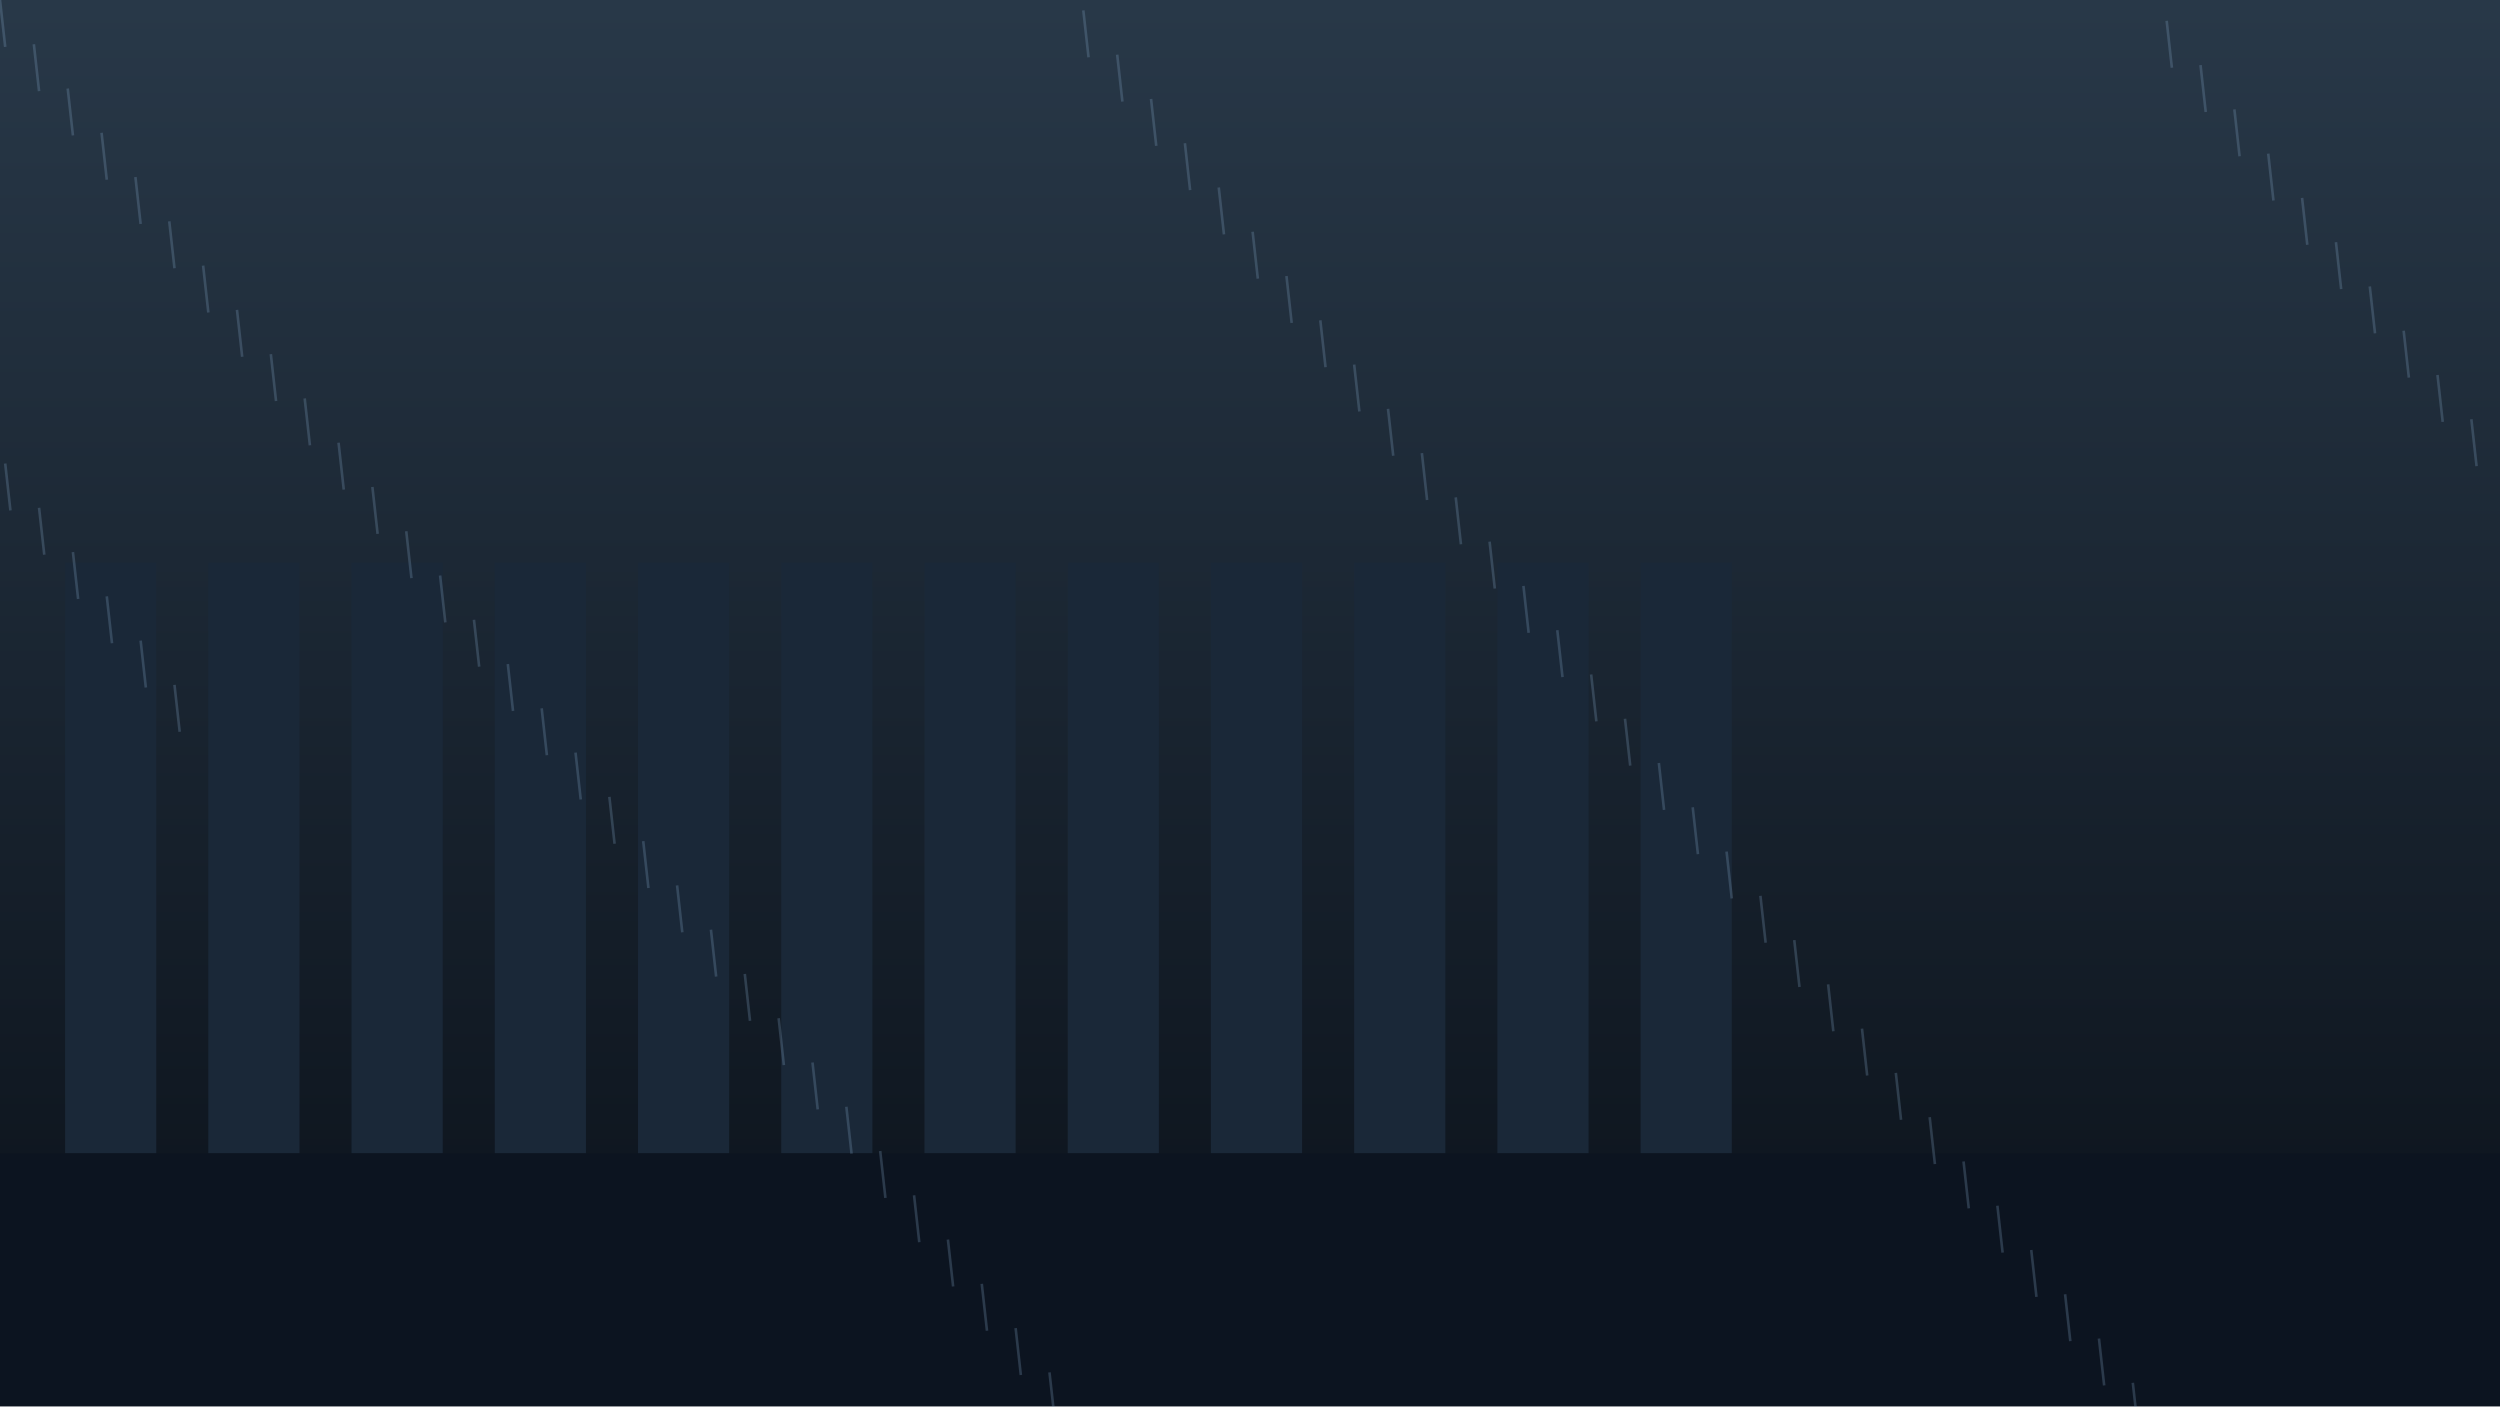
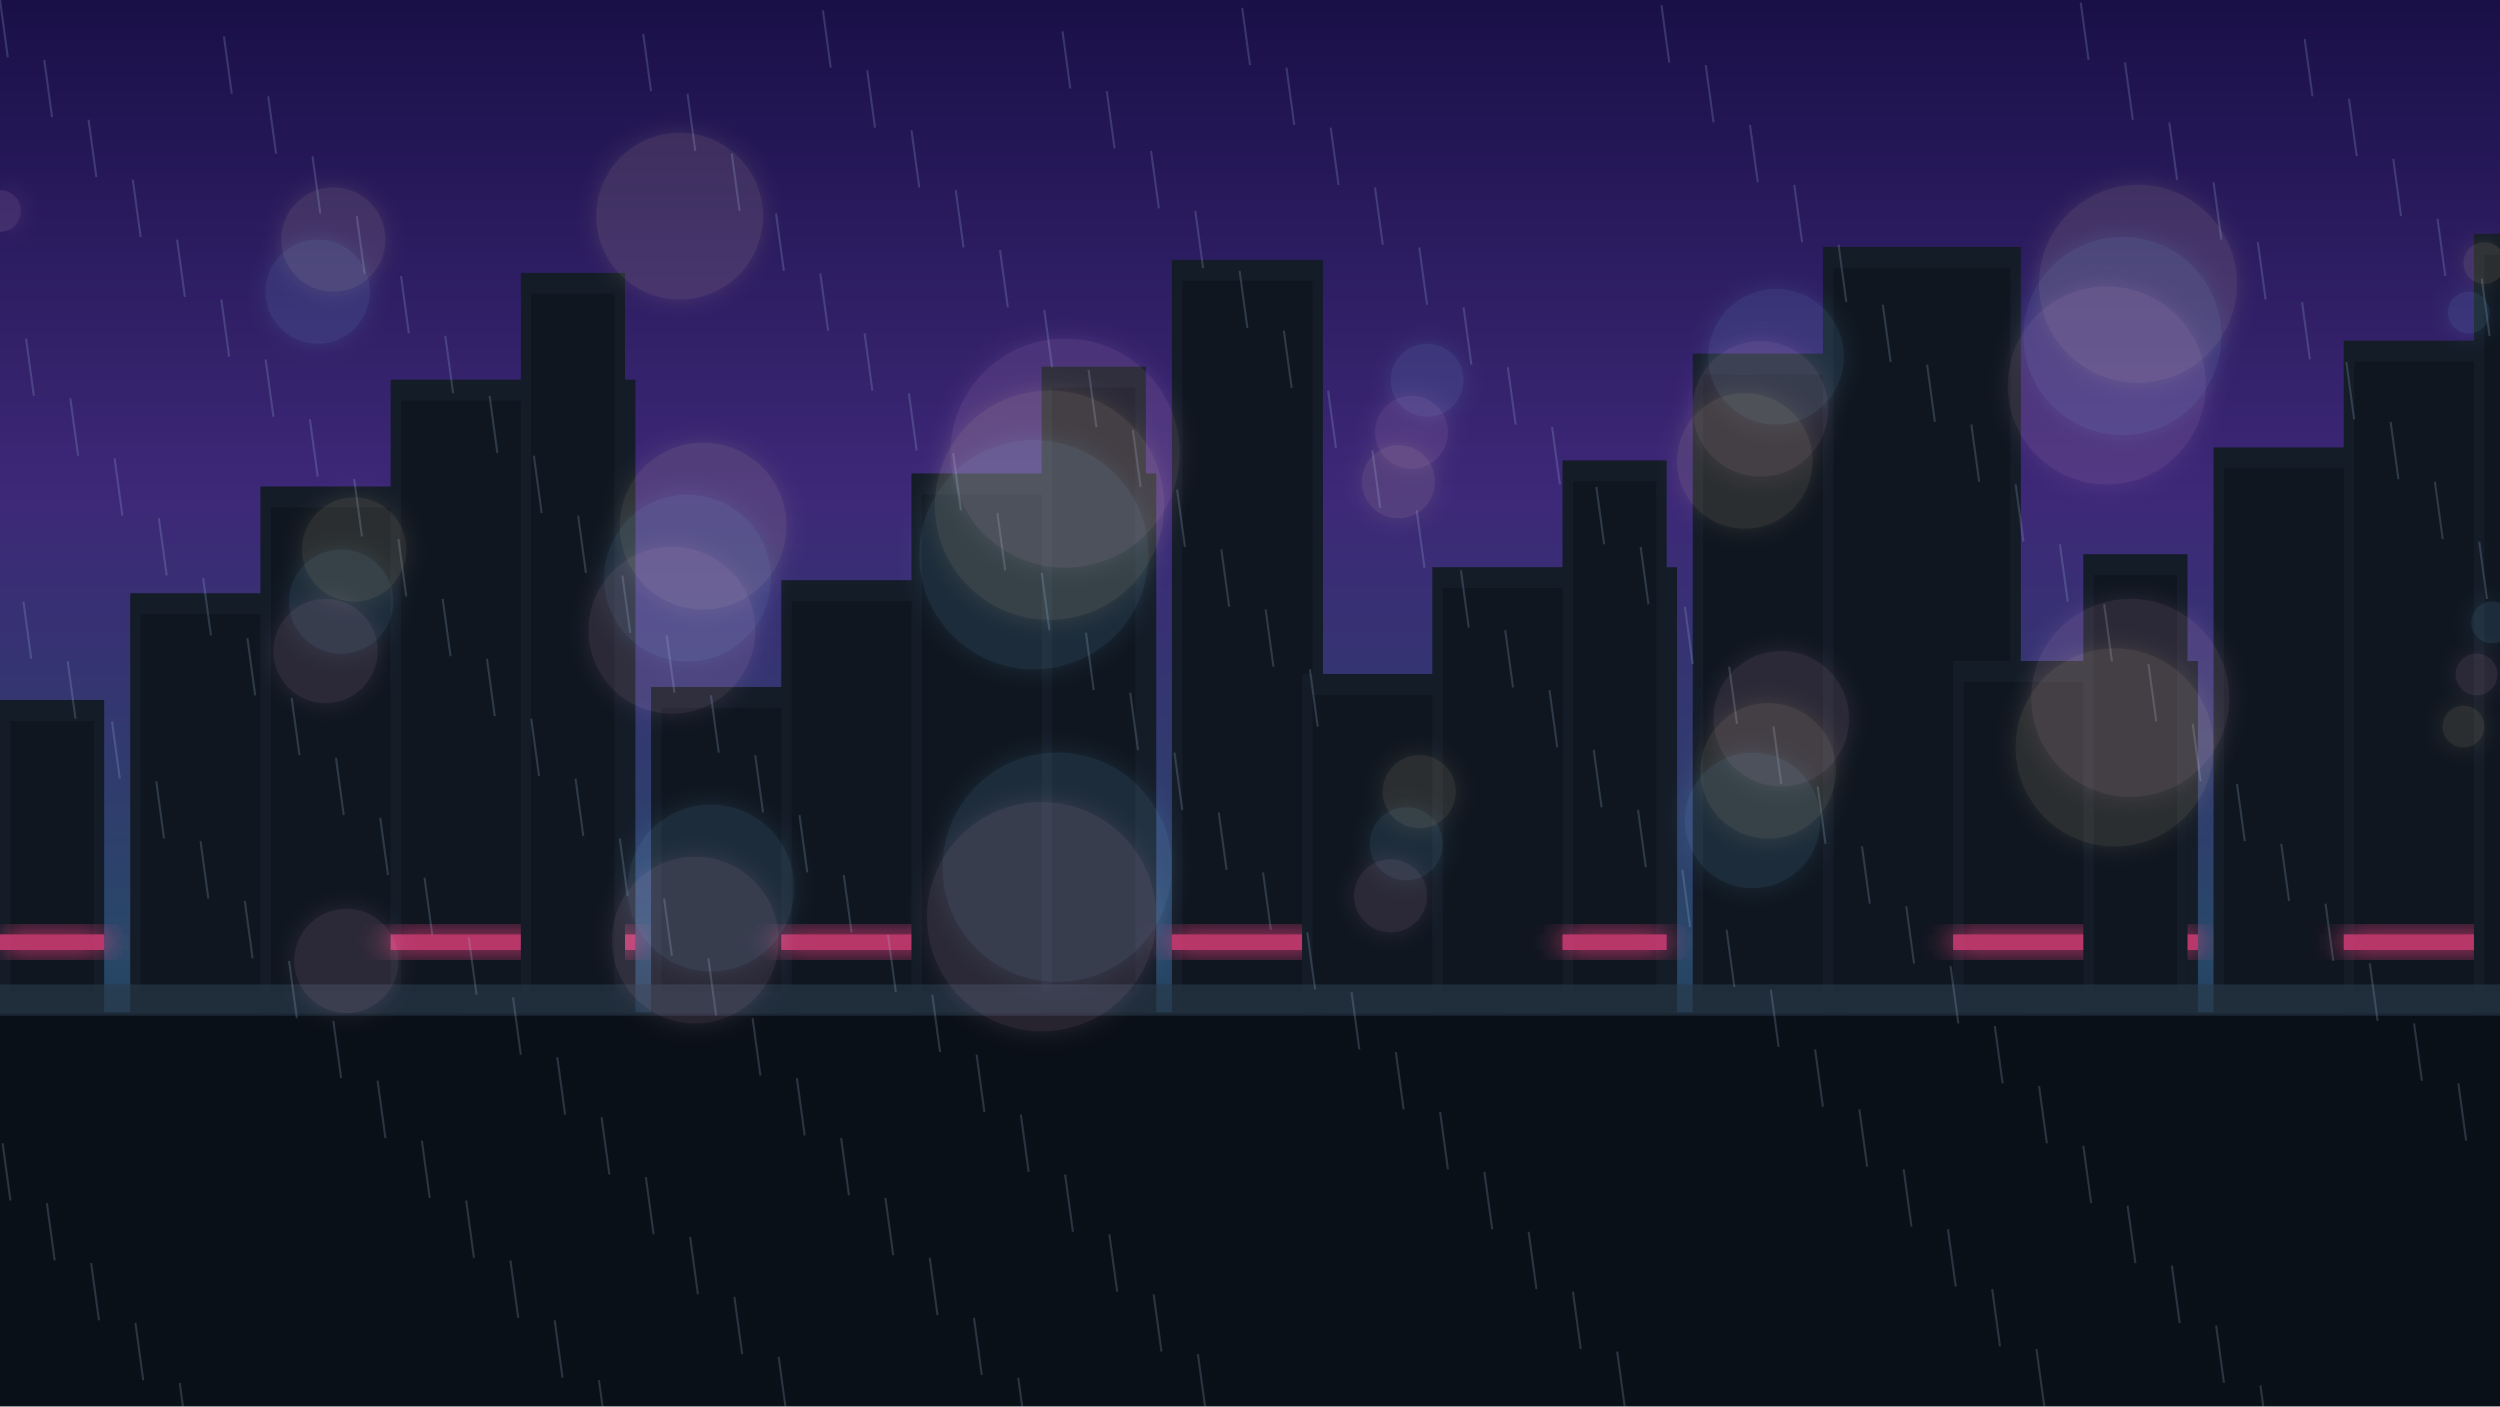
<svg xmlns="http://www.w3.org/2000/svg" viewBox="0 0 960 540" width="960" height="540">
  <defs>
-     <linearGradient id="sky" x1="0" y1="0" x2="0" y2="1">
-       <stop offset="0%" stop-color="#283848" />
-       <stop offset="100%" stop-color="#0a1018" />
+     <linearGradient id="skyTop" x1="0" y1="0" x2="0" y2="1">
+       <stop offset="0%" stop-color="#1a1048" />
+       <stop offset="35%" stop-color="#3d2878" />
+       <stop offset="68%" stop-color="#284868" />
+       <stop offset="100%" stop-color="#0c1420" />
    </linearGradient>
+     <linearGradient id="skyDay" x1="0" y1="0" x2="0" y2="1">
+       <stop offset="0%" stop-color="#7ec8ff" />
+       <stop offset="45%" stop-color="#a8d8f8" />
+       <stop offset="78%" stop-color="#e8c878" />
+       <stop offset="100%" stop-color="#88b868" />
+     </linearGradient>
+     <linearGradient id="skySunset" x1="0" y1="0" x2="0" y2="1">
+       <stop offset="0%" stop-color="#ff6b4a" />
+       <stop offset="28%" stop-color="#d84888" />
+       <stop offset="55%" stop-color="#683878" />
+       <stop offset="100%" stop-color="#120818" />
+     </linearGradient>
+     <linearGradient id="haze" x1="0" y1="0.4" x2="0" y2="1">
+       <stop offset="0%" stop-color="#fff" stop-opacity="0" />
+       <stop offset="100%" stop-color="#c8d8f0" stop-opacity="0.22" />
+     </linearGradient>
+     <filter id="softGlow" x="-40%" y="-40%" width="180%" height="180%">
+       <feGaussianBlur stdDeviation="4" result="b" />
+       <feMerge>
+         <feMergeNode in="b" />
+         <feMergeNode in="SourceGraphic" />
+       </feMerge>
+     </filter>
+     <filter id="neonGlow" x="-60%" y="-60%" width="220%" height="220%">
+       <feGaussianBlur stdDeviation="6" result="b" />
+       <feMerge>
+         <feMergeNode in="b" />
+         <feMergeNode in="b" />
+         <feMergeNode in="SourceGraphic" />
+       </feMerge>
+     </filter>
+     <filter id="paintSoft" x="-2%" y="-2%" width="104%" height="104%">
+       <feGaussianBlur stdDeviation="0.6" />
+     </filter>
+     <radialGradient id="sunDisc" cx="0.5" cy="0.5" r="0.5">
+       <stop offset="0%" stop-color="#fff8e8" />
+       <stop offset="55%" stop-color="#ffd080" />
+       <stop offset="100%" stop-color="#ff904000" />
+     </radialGradient>
+     <radialGradient id="moonGlow" cx="0.5" cy="0.5" r="0.5">
+       <stop offset="0%" stop-color="#fffef8" />
+       <stop offset="40%" stop-color="#e8e0f0" />
+       <stop offset="100%" stop-color="#e8e0f000" />
+     </radialGradient>
  </defs>
-   <rect width="960" height="540" fill="url(#sky)" />
-   <rect x="25" y="216" width="35" height="243" fill="#1a2838" />
-   <rect x="80" y="216" width="35" height="243" fill="#1a2838" />
-   <rect x="135" y="216" width="35" height="243" fill="#1a2838" />
-   <rect x="190" y="216" width="35" height="243" fill="#1a2838" />
-   <rect x="245" y="216" width="35" height="243" fill="#1a2838" />
-   <rect x="300" y="216" width="35" height="243" fill="#1a2838" />
-   <rect x="355" y="216" width="35" height="243" fill="#1a2838" />
-   <rect x="410" y="216" width="35" height="243" fill="#1a2838" />
-   <rect x="465" y="216" width="35" height="243" fill="#1a2838" />
-   <rect x="520" y="216" width="35" height="243" fill="#1a2838" />
-   <rect x="575" y="216" width="35" height="243" fill="#1a2838" />
-   <rect x="630" y="216" width="35" height="243" fill="#1a2838" />
-   <rect x="0" y="442.8" width="960" height="97.2" fill="#0c1420" />
-   <line x1="0" y1="0" x2="2" y2="18" stroke="#88aacc" stroke-width="1" opacity="0.25" />
-   <line x1="13" y1="17" x2="15" y2="35" stroke="#88aacc" stroke-width="1" opacity="0.25" />
-   <line x1="26" y1="34" x2="28" y2="52" stroke="#88aacc" stroke-width="1" opacity="0.25" />
-   <line x1="39" y1="51" x2="41" y2="69" stroke="#88aacc" stroke-width="1" opacity="0.25" />
-   <line x1="52" y1="68" x2="54" y2="86" stroke="#88aacc" stroke-width="1" opacity="0.25" />
-   <line x1="65" y1="85" x2="67" y2="103" stroke="#88aacc" stroke-width="1" opacity="0.25" />
-   <line x1="78" y1="102" x2="80" y2="120" stroke="#88aacc" stroke-width="1" opacity="0.25" />
-   <line x1="91" y1="119" x2="93" y2="137" stroke="#88aacc" stroke-width="1" opacity="0.25" />
-   <line x1="104" y1="136" x2="106" y2="154" stroke="#88aacc" stroke-width="1" opacity="0.25" />
-   <line x1="117" y1="153" x2="119" y2="171" stroke="#88aacc" stroke-width="1" opacity="0.25" />
-   <line x1="130" y1="170" x2="132" y2="188" stroke="#88aacc" stroke-width="1" opacity="0.25" />
-   <line x1="143" y1="187" x2="145" y2="205" stroke="#88aacc" stroke-width="1" opacity="0.25" />
-   <line x1="156" y1="204" x2="158" y2="222" stroke="#88aacc" stroke-width="1" opacity="0.25" />
-   <line x1="169" y1="221" x2="171" y2="239" stroke="#88aacc" stroke-width="1" opacity="0.25" />
-   <line x1="182" y1="238" x2="184" y2="256" stroke="#88aacc" stroke-width="1" opacity="0.25" />
-   <line x1="195" y1="255" x2="197" y2="273" stroke="#88aacc" stroke-width="1" opacity="0.25" />
-   <line x1="208" y1="272" x2="210" y2="290" stroke="#88aacc" stroke-width="1" opacity="0.25" />
-   <line x1="221" y1="289" x2="223" y2="307" stroke="#88aacc" stroke-width="1" opacity="0.25" />
-   <line x1="234" y1="306" x2="236" y2="324" stroke="#88aacc" stroke-width="1" opacity="0.25" />
-   <line x1="247" y1="323" x2="249" y2="341" stroke="#88aacc" stroke-width="1" opacity="0.25" />
-   <line x1="260" y1="340" x2="262" y2="358" stroke="#88aacc" stroke-width="1" opacity="0.25" />
-   <line x1="273" y1="357" x2="275" y2="375" stroke="#88aacc" stroke-width="1" opacity="0.25" />
-   <line x1="286" y1="374" x2="288" y2="392" stroke="#88aacc" stroke-width="1" opacity="0.25" />
-   <line x1="299" y1="391" x2="301" y2="409" stroke="#88aacc" stroke-width="1" opacity="0.25" />
-   <line x1="312" y1="408" x2="314" y2="426" stroke="#88aacc" stroke-width="1" opacity="0.25" />
-   <line x1="325" y1="425" x2="327" y2="443" stroke="#88aacc" stroke-width="1" opacity="0.25" />
-   <line x1="338" y1="442" x2="340" y2="460" stroke="#88aacc" stroke-width="1" opacity="0.25" />
-   <line x1="351" y1="459" x2="353" y2="477" stroke="#88aacc" stroke-width="1" opacity="0.25" />
-   <line x1="364" y1="476" x2="366" y2="494" stroke="#88aacc" stroke-width="1" opacity="0.25" />
-   <line x1="377" y1="493" x2="379" y2="511" stroke="#88aacc" stroke-width="1" opacity="0.25" />
-   <line x1="390" y1="510" x2="392" y2="528" stroke="#88aacc" stroke-width="1" opacity="0.25" />
-   <line x1="403" y1="527" x2="405" y2="545" stroke="#88aacc" stroke-width="1" opacity="0.25" />
-   <line x1="416" y1="4" x2="418" y2="22" stroke="#88aacc" stroke-width="1" opacity="0.25" />
-   <line x1="429" y1="21" x2="431" y2="39" stroke="#88aacc" stroke-width="1" opacity="0.25" />
-   <line x1="442" y1="38" x2="444" y2="56" stroke="#88aacc" stroke-width="1" opacity="0.25" />
-   <line x1="455" y1="55" x2="457" y2="73" stroke="#88aacc" stroke-width="1" opacity="0.25" />
-   <line x1="468" y1="72" x2="470" y2="90" stroke="#88aacc" stroke-width="1" opacity="0.25" />
-   <line x1="481" y1="89" x2="483" y2="107" stroke="#88aacc" stroke-width="1" opacity="0.25" />
-   <line x1="494" y1="106" x2="496" y2="124" stroke="#88aacc" stroke-width="1" opacity="0.25" />
-   <line x1="507" y1="123" x2="509" y2="141" stroke="#88aacc" stroke-width="1" opacity="0.25" />
-   <line x1="520" y1="140" x2="522" y2="158" stroke="#88aacc" stroke-width="1" opacity="0.25" />
-   <line x1="533" y1="157" x2="535" y2="175" stroke="#88aacc" stroke-width="1" opacity="0.25" />
-   <line x1="546" y1="174" x2="548" y2="192" stroke="#88aacc" stroke-width="1" opacity="0.25" />
-   <line x1="559" y1="191" x2="561" y2="209" stroke="#88aacc" stroke-width="1" opacity="0.25" />
-   <line x1="572" y1="208" x2="574" y2="226" stroke="#88aacc" stroke-width="1" opacity="0.25" />
-   <line x1="585" y1="225" x2="587" y2="243" stroke="#88aacc" stroke-width="1" opacity="0.25" />
-   <line x1="598" y1="242" x2="600" y2="260" stroke="#88aacc" stroke-width="1" opacity="0.25" />
-   <line x1="611" y1="259" x2="613" y2="277" stroke="#88aacc" stroke-width="1" opacity="0.25" />
-   <line x1="624" y1="276" x2="626" y2="294" stroke="#88aacc" stroke-width="1" opacity="0.25" />
-   <line x1="637" y1="293" x2="639" y2="311" stroke="#88aacc" stroke-width="1" opacity="0.25" />
-   <line x1="650" y1="310" x2="652" y2="328" stroke="#88aacc" stroke-width="1" opacity="0.25" />
-   <line x1="663" y1="327" x2="665" y2="345" stroke="#88aacc" stroke-width="1" opacity="0.25" />
-   <line x1="676" y1="344" x2="678" y2="362" stroke="#88aacc" stroke-width="1" opacity="0.25" />
-   <line x1="689" y1="361" x2="691" y2="379" stroke="#88aacc" stroke-width="1" opacity="0.25" />
-   <line x1="702" y1="378" x2="704" y2="396" stroke="#88aacc" stroke-width="1" opacity="0.25" />
-   <line x1="715" y1="395" x2="717" y2="413" stroke="#88aacc" stroke-width="1" opacity="0.25" />
-   <line x1="728" y1="412" x2="730" y2="430" stroke="#88aacc" stroke-width="1" opacity="0.25" />
-   <line x1="741" y1="429" x2="743" y2="447" stroke="#88aacc" stroke-width="1" opacity="0.25" />
-   <line x1="754" y1="446" x2="756" y2="464" stroke="#88aacc" stroke-width="1" opacity="0.25" />
-   <line x1="767" y1="463" x2="769" y2="481" stroke="#88aacc" stroke-width="1" opacity="0.25" />
-   <line x1="780" y1="480" x2="782" y2="498" stroke="#88aacc" stroke-width="1" opacity="0.25" />
-   <line x1="793" y1="497" x2="795" y2="515" stroke="#88aacc" stroke-width="1" opacity="0.25" />
-   <line x1="806" y1="514" x2="808" y2="532" stroke="#88aacc" stroke-width="1" opacity="0.25" />
-   <line x1="819" y1="531" x2="821" y2="549" stroke="#88aacc" stroke-width="1" opacity="0.25" />
-   <line x1="832" y1="8" x2="834" y2="26" stroke="#88aacc" stroke-width="1" opacity="0.25" />
-   <line x1="845" y1="25" x2="847" y2="43" stroke="#88aacc" stroke-width="1" opacity="0.25" />
-   <line x1="858" y1="42" x2="860" y2="60" stroke="#88aacc" stroke-width="1" opacity="0.25" />
-   <line x1="871" y1="59" x2="873" y2="77" stroke="#88aacc" stroke-width="1" opacity="0.25" />
-   <line x1="884" y1="76" x2="886" y2="94" stroke="#88aacc" stroke-width="1" opacity="0.25" />
-   <line x1="897" y1="93" x2="899" y2="111" stroke="#88aacc" stroke-width="1" opacity="0.25" />
-   <line x1="910" y1="110" x2="912" y2="128" stroke="#88aacc" stroke-width="1" opacity="0.25" />
-   <line x1="923" y1="127" x2="925" y2="145" stroke="#88aacc" stroke-width="1" opacity="0.25" />
-   <line x1="936" y1="144" x2="938" y2="162" stroke="#88aacc" stroke-width="1" opacity="0.25" />
-   <line x1="949" y1="161" x2="951" y2="179" stroke="#88aacc" stroke-width="1" opacity="0.25" />
-   <line x1="2" y1="178" x2="4" y2="196" stroke="#88aacc" stroke-width="1" opacity="0.25" />
-   <line x1="15" y1="195" x2="17" y2="213" stroke="#88aacc" stroke-width="1" opacity="0.25" />
-   <line x1="28" y1="212" x2="30" y2="230" stroke="#88aacc" stroke-width="1" opacity="0.25" />
-   <line x1="41" y1="229" x2="43" y2="247" stroke="#88aacc" stroke-width="1" opacity="0.25" />
-   <line x1="54" y1="246" x2="56" y2="264" stroke="#88aacc" stroke-width="1" opacity="0.25" />
-   <line x1="67" y1="263" x2="69" y2="281" stroke="#88aacc" stroke-width="1" opacity="0.25" />
+   <rect width="960" height="540" fill="url(#skyTop)" />
+   <rect x="0" y="268.8" width="40" height="120" fill="#141c28" />
+   <rect x="4" y="276.8" width="32" height="104" fill="#0a1018" opacity="0.5" />
+   <rect x="0" y="358.8" width="40" height="6" fill="#ff4488" opacity="0.7" filter="url(#neonGlow)" />
+   <rect x="50" y="227.8" width="58" height="161" fill="#141c28" />
+   <rect x="54" y="235.8" width="50" height="145" fill="#0a1018" opacity="0.5" />
+   <rect x="100" y="186.8" width="76" height="202" fill="#141c28" />
+   <rect x="104" y="194.8" width="68" height="186" fill="#0a1018" opacity="0.5" />
+   <rect x="150" y="145.8" width="94" height="243" fill="#141c28" />
+   <rect x="154" y="153.8" width="86" height="227" fill="#0a1018" opacity="0.5" />
+   <rect x="150" y="358.8" width="94" height="6" fill="#ff4488" opacity="0.7" filter="url(#neonGlow)" />
+   <rect x="200" y="104.8" width="40" height="284" fill="#141c28" />
+   <rect x="204" y="112.8" width="32" height="268" fill="#0a1018" opacity="0.5" />
+   <rect x="250" y="263.8" width="58" height="125" fill="#141c28" />
+   <rect x="254" y="271.8" width="50" height="109" fill="#0a1018" opacity="0.5" />
+   <rect x="300" y="222.8" width="76" height="166" fill="#141c28" />
+   <rect x="304" y="230.8" width="68" height="150" fill="#0a1018" opacity="0.5" />
+   <rect x="300" y="358.8" width="76" height="6" fill="#ff4488" opacity="0.7" filter="url(#neonGlow)" />
+   <rect x="350" y="181.8" width="94" height="207" fill="#141c28" />
+   <rect x="354" y="189.8" width="86" height="191" fill="#0a1018" opacity="0.5" />
+   <rect x="400" y="140.8" width="40" height="248" fill="#141c28" />
+   <rect x="404" y="148.8" width="32" height="232" fill="#0a1018" opacity="0.5" />
+   <rect x="450" y="99.8" width="58" height="289" fill="#141c28" />
+   <rect x="454" y="107.8" width="50" height="273" fill="#0a1018" opacity="0.5" />
+   <rect x="450" y="358.8" width="58" height="6" fill="#ff4488" opacity="0.7" filter="url(#neonGlow)" />
+   <rect x="500" y="258.8" width="76" height="130" fill="#141c28" />
+   <rect x="504" y="266.8" width="68" height="114" fill="#0a1018" opacity="0.5" />
+   <rect x="550" y="217.8" width="94" height="171" fill="#141c28" />
+   <rect x="554" y="225.8" width="86" height="155" fill="#0a1018" opacity="0.5" />
+   <rect x="600" y="176.8" width="40" height="212" fill="#141c28" />
+   <rect x="604" y="184.8" width="32" height="196" fill="#0a1018" opacity="0.5" />
+   <rect x="600" y="358.8" width="40" height="6" fill="#ff4488" opacity="0.7" filter="url(#neonGlow)" />
+   <rect x="650" y="135.8" width="58" height="253" fill="#141c28" />
+   <rect x="654" y="143.8" width="50" height="237" fill="#0a1018" opacity="0.5" />
+   <rect x="700" y="94.8" width="76" height="294" fill="#141c28" />
+   <rect x="704" y="102.8" width="68" height="278" fill="#0a1018" opacity="0.5" />
+   <rect x="750" y="253.8" width="94" height="135" fill="#141c28" />
+   <rect x="754" y="261.8" width="86" height="119" fill="#0a1018" opacity="0.5" />
+   <rect x="750" y="358.8" width="94" height="6" fill="#ff4488" opacity="0.7" filter="url(#neonGlow)" />
+   <rect x="800" y="212.8" width="40" height="176" fill="#141c28" />
+   <rect x="804" y="220.8" width="32" height="160" fill="#0a1018" opacity="0.5" />
+   <rect x="850" y="171.8" width="58" height="217" fill="#141c28" />
+   <rect x="854" y="179.8" width="50" height="201" fill="#0a1018" opacity="0.5" />
+   <rect x="900" y="130.8" width="76" height="258" fill="#141c28" />
+   <rect x="904" y="138.8" width="68" height="242" fill="#0a1018" opacity="0.5" />
+   <rect x="900" y="358.8" width="76" height="6" fill="#ff4488" opacity="0.7" filter="url(#neonGlow)" />
+   <rect x="950" y="89.8" width="94" height="299" fill="#141c28" />
+   <rect x="954" y="97.8" width="86" height="283" fill="#0a1018" opacity="0.5" />
+   <rect x="0" y="388.8" width="960" height="151.2" fill="#0a1018" />
+   <rect x="0" y="378" width="960" height="12" fill="#283848" opacity="0.6" />
+   <line x1="0" y1="0" x2="3" y2="22" stroke="#a8c8e8" stroke-width="0.8" opacity="0.2" />
+   <line x1="17" y1="23" x2="20" y2="45" stroke="#a8c8e8" stroke-width="0.8" opacity="0.2" />
+   <line x1="34" y1="46" x2="37" y2="68" stroke="#a8c8e8" stroke-width="0.8" opacity="0.2" />
+   <line x1="51" y1="69" x2="54" y2="91" stroke="#a8c8e8" stroke-width="0.8" opacity="0.2" />
+   <line x1="68" y1="92" x2="71" y2="114" stroke="#a8c8e8" stroke-width="0.8" opacity="0.2" />
+   <line x1="85" y1="115" x2="88" y2="137" stroke="#a8c8e8" stroke-width="0.8" opacity="0.2" />
+   <line x1="102" y1="138" x2="105" y2="160" stroke="#a8c8e8" stroke-width="0.8" opacity="0.2" />
+   <line x1="119" y1="161" x2="122" y2="183" stroke="#a8c8e8" stroke-width="0.8" opacity="0.2" />
+   <line x1="136" y1="184" x2="139" y2="206" stroke="#a8c8e8" stroke-width="0.8" opacity="0.2" />
+   <line x1="153" y1="207" x2="156" y2="229" stroke="#a8c8e8" stroke-width="0.8" opacity="0.2" />
+   <line x1="170" y1="230" x2="173" y2="252" stroke="#a8c8e8" stroke-width="0.8" opacity="0.2" />
+   <line x1="187" y1="253" x2="190" y2="275" stroke="#a8c8e8" stroke-width="0.8" opacity="0.2" />
+   <line x1="204" y1="276" x2="207" y2="298" stroke="#a8c8e8" stroke-width="0.8" opacity="0.2" />
+   <line x1="221" y1="299" x2="224" y2="321" stroke="#a8c8e8" stroke-width="0.8" opacity="0.2" />
+   <line x1="238" y1="322" x2="241" y2="344" stroke="#a8c8e8" stroke-width="0.8" opacity="0.2" />
+   <line x1="255" y1="345" x2="258" y2="367" stroke="#a8c8e8" stroke-width="0.8" opacity="0.2" />
+   <line x1="272" y1="368" x2="275" y2="390" stroke="#a8c8e8" stroke-width="0.8" opacity="0.2" />
+   <line x1="289" y1="391" x2="292" y2="413" stroke="#a8c8e8" stroke-width="0.8" opacity="0.2" />
+   <line x1="306" y1="414" x2="309" y2="436" stroke="#a8c8e8" stroke-width="0.8" opacity="0.2" />
+   <line x1="323" y1="437" x2="326" y2="459" stroke="#a8c8e8" stroke-width="0.8" opacity="0.2" />
+   <line x1="340" y1="460" x2="343" y2="482" stroke="#a8c8e8" stroke-width="0.8" opacity="0.2" />
+   <line x1="357" y1="483" x2="360" y2="505" stroke="#a8c8e8" stroke-width="0.8" opacity="0.2" />
+   <line x1="374" y1="506" x2="377" y2="528" stroke="#a8c8e8" stroke-width="0.8" opacity="0.2" />
+   <line x1="391" y1="529" x2="394" y2="551" stroke="#a8c8e8" stroke-width="0.8" opacity="0.2" />
+   <line x1="408" y1="12" x2="411" y2="34" stroke="#a8c8e8" stroke-width="0.8" opacity="0.2" />
+   <line x1="425" y1="35" x2="428" y2="57" stroke="#a8c8e8" stroke-width="0.8" opacity="0.2" />
+   <line x1="442" y1="58" x2="445" y2="80" stroke="#a8c8e8" stroke-width="0.8" opacity="0.2" />
+   <line x1="459" y1="81" x2="462" y2="103" stroke="#a8c8e8" stroke-width="0.8" opacity="0.2" />
+   <line x1="476" y1="104" x2="479" y2="126" stroke="#a8c8e8" stroke-width="0.8" opacity="0.2" />
+   <line x1="493" y1="127" x2="496" y2="149" stroke="#a8c8e8" stroke-width="0.8" opacity="0.2" />
+   <line x1="510" y1="150" x2="513" y2="172" stroke="#a8c8e8" stroke-width="0.8" opacity="0.2" />
+   <line x1="527" y1="173" x2="530" y2="195" stroke="#a8c8e8" stroke-width="0.8" opacity="0.2" />
+   <line x1="544" y1="196" x2="547" y2="218" stroke="#a8c8e8" stroke-width="0.8" opacity="0.2" />
+   <line x1="561" y1="219" x2="564" y2="241" stroke="#a8c8e8" stroke-width="0.8" opacity="0.2" />
+   <line x1="578" y1="242" x2="581" y2="264" stroke="#a8c8e8" stroke-width="0.8" opacity="0.2" />
+   <line x1="595" y1="265" x2="598" y2="287" stroke="#a8c8e8" stroke-width="0.8" opacity="0.2" />
+   <line x1="612" y1="288" x2="615" y2="310" stroke="#a8c8e8" stroke-width="0.8" opacity="0.2" />
+   <line x1="629" y1="311" x2="632" y2="333" stroke="#a8c8e8" stroke-width="0.8" opacity="0.2" />
+   <line x1="646" y1="334" x2="649" y2="356" stroke="#a8c8e8" stroke-width="0.8" opacity="0.2" />
+   <line x1="663" y1="357" x2="666" y2="379" stroke="#a8c8e8" stroke-width="0.8" opacity="0.2" />
+   <line x1="680" y1="380" x2="683" y2="402" stroke="#a8c8e8" stroke-width="0.8" opacity="0.2" />
+   <line x1="697" y1="403" x2="700" y2="425" stroke="#a8c8e8" stroke-width="0.8" opacity="0.2" />
+   <line x1="714" y1="426" x2="717" y2="448" stroke="#a8c8e8" stroke-width="0.8" opacity="0.2" />
+   <line x1="731" y1="449" x2="734" y2="471" stroke="#a8c8e8" stroke-width="0.8" opacity="0.2" />
+   <line x1="748" y1="472" x2="751" y2="494" stroke="#a8c8e8" stroke-width="0.8" opacity="0.2" />
+   <line x1="765" y1="495" x2="768" y2="517" stroke="#a8c8e8" stroke-width="0.8" opacity="0.2" />
+   <line x1="782" y1="518" x2="785" y2="540" stroke="#a8c8e8" stroke-width="0.8" opacity="0.2" />
+   <line x1="799" y1="1" x2="802" y2="23" stroke="#a8c8e8" stroke-width="0.8" opacity="0.2" />
+   <line x1="816" y1="24" x2="819" y2="46" stroke="#a8c8e8" stroke-width="0.8" opacity="0.2" />
+   <line x1="833" y1="47" x2="836" y2="69" stroke="#a8c8e8" stroke-width="0.8" opacity="0.2" />
+   <line x1="850" y1="70" x2="853" y2="92" stroke="#a8c8e8" stroke-width="0.8" opacity="0.2" />
+   <line x1="867" y1="93" x2="870" y2="115" stroke="#a8c8e8" stroke-width="0.8" opacity="0.2" />
+   <line x1="884" y1="116" x2="887" y2="138" stroke="#a8c8e8" stroke-width="0.8" opacity="0.2" />
+   <line x1="901" y1="139" x2="904" y2="161" stroke="#a8c8e8" stroke-width="0.8" opacity="0.2" />
+   <line x1="918" y1="162" x2="921" y2="184" stroke="#a8c8e8" stroke-width="0.8" opacity="0.2" />
+   <line x1="935" y1="185" x2="938" y2="207" stroke="#a8c8e8" stroke-width="0.8" opacity="0.2" />
+   <line x1="952" y1="208" x2="955" y2="230" stroke="#a8c8e8" stroke-width="0.8" opacity="0.2" />
+   <line x1="9" y1="231" x2="12" y2="253" stroke="#a8c8e8" stroke-width="0.8" opacity="0.2" />
+   <line x1="26" y1="254" x2="29" y2="276" stroke="#a8c8e8" stroke-width="0.8" opacity="0.2" />
+   <line x1="43" y1="277" x2="46" y2="299" stroke="#a8c8e8" stroke-width="0.8" opacity="0.2" />
+   <line x1="60" y1="300" x2="63" y2="322" stroke="#a8c8e8" stroke-width="0.8" opacity="0.2" />
+   <line x1="77" y1="323" x2="80" y2="345" stroke="#a8c8e8" stroke-width="0.8" opacity="0.2" />
+   <line x1="94" y1="346" x2="97" y2="368" stroke="#a8c8e8" stroke-width="0.8" opacity="0.2" />
+   <line x1="111" y1="369" x2="114" y2="391" stroke="#a8c8e8" stroke-width="0.8" opacity="0.2" />
+   <line x1="128" y1="392" x2="131" y2="414" stroke="#a8c8e8" stroke-width="0.8" opacity="0.2" />
+   <line x1="145" y1="415" x2="148" y2="437" stroke="#a8c8e8" stroke-width="0.8" opacity="0.2" />
+   <line x1="162" y1="438" x2="165" y2="460" stroke="#a8c8e8" stroke-width="0.8" opacity="0.2" />
+   <line x1="179" y1="461" x2="182" y2="483" stroke="#a8c8e8" stroke-width="0.8" opacity="0.2" />
+   <line x1="196" y1="484" x2="199" y2="506" stroke="#a8c8e8" stroke-width="0.8" opacity="0.2" />
+   <line x1="213" y1="507" x2="216" y2="529" stroke="#a8c8e8" stroke-width="0.8" opacity="0.2" />
+   <line x1="230" y1="530" x2="233" y2="552" stroke="#a8c8e8" stroke-width="0.8" opacity="0.2" />
+   <line x1="247" y1="13" x2="250" y2="35" stroke="#a8c8e8" stroke-width="0.8" opacity="0.2" />
+   <line x1="264" y1="36" x2="267" y2="58" stroke="#a8c8e8" stroke-width="0.8" opacity="0.2" />
+   <line x1="281" y1="59" x2="284" y2="81" stroke="#a8c8e8" stroke-width="0.8" opacity="0.2" />
+   <line x1="298" y1="82" x2="301" y2="104" stroke="#a8c8e8" stroke-width="0.8" opacity="0.2" />
+   <line x1="315" y1="105" x2="318" y2="127" stroke="#a8c8e8" stroke-width="0.8" opacity="0.2" />
+   <line x1="332" y1="128" x2="335" y2="150" stroke="#a8c8e8" stroke-width="0.8" opacity="0.2" />
+   <line x1="349" y1="151" x2="352" y2="173" stroke="#a8c8e8" stroke-width="0.8" opacity="0.2" />
+   <line x1="366" y1="174" x2="369" y2="196" stroke="#a8c8e8" stroke-width="0.8" opacity="0.2" />
+   <line x1="383" y1="197" x2="386" y2="219" stroke="#a8c8e8" stroke-width="0.8" opacity="0.2" />
+   <line x1="400" y1="220" x2="403" y2="242" stroke="#a8c8e8" stroke-width="0.8" opacity="0.2" />
+   <line x1="417" y1="243" x2="420" y2="265" stroke="#a8c8e8" stroke-width="0.8" opacity="0.2" />
+   <line x1="434" y1="266" x2="437" y2="288" stroke="#a8c8e8" stroke-width="0.8" opacity="0.2" />
+   <line x1="451" y1="289" x2="454" y2="311" stroke="#a8c8e8" stroke-width="0.8" opacity="0.2" />
+   <line x1="468" y1="312" x2="471" y2="334" stroke="#a8c8e8" stroke-width="0.8" opacity="0.2" />
+   <line x1="485" y1="335" x2="488" y2="357" stroke="#a8c8e8" stroke-width="0.8" opacity="0.2" />
+   <line x1="502" y1="358" x2="505" y2="380" stroke="#a8c8e8" stroke-width="0.8" opacity="0.2" />
+   <line x1="519" y1="381" x2="522" y2="403" stroke="#a8c8e8" stroke-width="0.8" opacity="0.2" />
+   <line x1="536" y1="404" x2="539" y2="426" stroke="#a8c8e8" stroke-width="0.8" opacity="0.2" />
+   <line x1="553" y1="427" x2="556" y2="449" stroke="#a8c8e8" stroke-width="0.8" opacity="0.2" />
+   <line x1="570" y1="450" x2="573" y2="472" stroke="#a8c8e8" stroke-width="0.8" opacity="0.2" />
+   <line x1="587" y1="473" x2="590" y2="495" stroke="#a8c8e8" stroke-width="0.8" opacity="0.2" />
+   <line x1="604" y1="496" x2="607" y2="518" stroke="#a8c8e8" stroke-width="0.8" opacity="0.2" />
+   <line x1="621" y1="519" x2="624" y2="541" stroke="#a8c8e8" stroke-width="0.8" opacity="0.2" />
+   <line x1="638" y1="2" x2="641" y2="24" stroke="#a8c8e8" stroke-width="0.8" opacity="0.2" />
+   <line x1="655" y1="25" x2="658" y2="47" stroke="#a8c8e8" stroke-width="0.8" opacity="0.2" />
+   <line x1="672" y1="48" x2="675" y2="70" stroke="#a8c8e8" stroke-width="0.8" opacity="0.2" />
+   <line x1="689" y1="71" x2="692" y2="93" stroke="#a8c8e8" stroke-width="0.8" opacity="0.2" />
+   <line x1="706" y1="94" x2="709" y2="116" stroke="#a8c8e8" stroke-width="0.8" opacity="0.2" />
+   <line x1="723" y1="117" x2="726" y2="139" stroke="#a8c8e8" stroke-width="0.8" opacity="0.2" />
+   <line x1="740" y1="140" x2="743" y2="162" stroke="#a8c8e8" stroke-width="0.8" opacity="0.2" />
+   <line x1="757" y1="163" x2="760" y2="185" stroke="#a8c8e8" stroke-width="0.8" opacity="0.2" />
+   <line x1="774" y1="186" x2="777" y2="208" stroke="#a8c8e8" stroke-width="0.8" opacity="0.2" />
+   <line x1="791" y1="209" x2="794" y2="231" stroke="#a8c8e8" stroke-width="0.8" opacity="0.2" />
+   <line x1="808" y1="232" x2="811" y2="254" stroke="#a8c8e8" stroke-width="0.8" opacity="0.2" />
+   <line x1="825" y1="255" x2="828" y2="277" stroke="#a8c8e8" stroke-width="0.8" opacity="0.2" />
+   <line x1="842" y1="278" x2="845" y2="300" stroke="#a8c8e8" stroke-width="0.8" opacity="0.2" />
+   <line x1="859" y1="301" x2="862" y2="323" stroke="#a8c8e8" stroke-width="0.8" opacity="0.2" />
+   <line x1="876" y1="324" x2="879" y2="346" stroke="#a8c8e8" stroke-width="0.8" opacity="0.2" />
+   <line x1="893" y1="347" x2="896" y2="369" stroke="#a8c8e8" stroke-width="0.8" opacity="0.2" />
+   <line x1="910" y1="370" x2="913" y2="392" stroke="#a8c8e8" stroke-width="0.8" opacity="0.2" />
+   <line x1="927" y1="393" x2="930" y2="415" stroke="#a8c8e8" stroke-width="0.8" opacity="0.2" />
+   <line x1="944" y1="416" x2="947" y2="438" stroke="#a8c8e8" stroke-width="0.8" opacity="0.2" />
+   <line x1="1" y1="439" x2="4" y2="461" stroke="#a8c8e8" stroke-width="0.8" opacity="0.2" />
+   <line x1="18" y1="462" x2="21" y2="484" stroke="#a8c8e8" stroke-width="0.8" opacity="0.2" />
+   <line x1="35" y1="485" x2="38" y2="507" stroke="#a8c8e8" stroke-width="0.8" opacity="0.2" />
+   <line x1="52" y1="508" x2="55" y2="530" stroke="#a8c8e8" stroke-width="0.8" opacity="0.2" />
+   <line x1="69" y1="531" x2="72" y2="553" stroke="#a8c8e8" stroke-width="0.8" opacity="0.2" />
+   <line x1="86" y1="14" x2="89" y2="36" stroke="#a8c8e8" stroke-width="0.8" opacity="0.2" />
+   <line x1="103" y1="37" x2="106" y2="59" stroke="#a8c8e8" stroke-width="0.8" opacity="0.2" />
+   <line x1="120" y1="60" x2="123" y2="82" stroke="#a8c8e8" stroke-width="0.8" opacity="0.2" />
+   <line x1="137" y1="83" x2="140" y2="105" stroke="#a8c8e8" stroke-width="0.8" opacity="0.2" />
+   <line x1="154" y1="106" x2="157" y2="128" stroke="#a8c8e8" stroke-width="0.8" opacity="0.2" />
+   <line x1="171" y1="129" x2="174" y2="151" stroke="#a8c8e8" stroke-width="0.8" opacity="0.2" />
+   <line x1="188" y1="152" x2="191" y2="174" stroke="#a8c8e8" stroke-width="0.8" opacity="0.2" />
+   <line x1="205" y1="175" x2="208" y2="197" stroke="#a8c8e8" stroke-width="0.8" opacity="0.2" />
+   <line x1="222" y1="198" x2="225" y2="220" stroke="#a8c8e8" stroke-width="0.8" opacity="0.2" />
+   <line x1="239" y1="221" x2="242" y2="243" stroke="#a8c8e8" stroke-width="0.8" opacity="0.2" />
+   <line x1="256" y1="244" x2="259" y2="266" stroke="#a8c8e8" stroke-width="0.8" opacity="0.2" />
+   <line x1="273" y1="267" x2="276" y2="289" stroke="#a8c8e8" stroke-width="0.8" opacity="0.2" />
+   <line x1="290" y1="290" x2="293" y2="312" stroke="#a8c8e8" stroke-width="0.8" opacity="0.2" />
+   <line x1="307" y1="313" x2="310" y2="335" stroke="#a8c8e8" stroke-width="0.8" opacity="0.2" />
+   <line x1="324" y1="336" x2="327" y2="358" stroke="#a8c8e8" stroke-width="0.8" opacity="0.2" />
+   <line x1="341" y1="359" x2="344" y2="381" stroke="#a8c8e8" stroke-width="0.8" opacity="0.2" />
+   <line x1="358" y1="382" x2="361" y2="404" stroke="#a8c8e8" stroke-width="0.8" opacity="0.2" />
+   <line x1="375" y1="405" x2="378" y2="427" stroke="#a8c8e8" stroke-width="0.8" opacity="0.2" />
+   <line x1="392" y1="428" x2="395" y2="450" stroke="#a8c8e8" stroke-width="0.8" opacity="0.2" />
+   <line x1="409" y1="451" x2="412" y2="473" stroke="#a8c8e8" stroke-width="0.8" opacity="0.2" />
+   <line x1="426" y1="474" x2="429" y2="496" stroke="#a8c8e8" stroke-width="0.8" opacity="0.2" />
+   <line x1="443" y1="497" x2="446" y2="519" stroke="#a8c8e8" stroke-width="0.8" opacity="0.2" />
+   <line x1="460" y1="520" x2="463" y2="542" stroke="#a8c8e8" stroke-width="0.8" opacity="0.2" />
+   <line x1="477" y1="3" x2="480" y2="25" stroke="#a8c8e8" stroke-width="0.8" opacity="0.2" />
+   <line x1="494" y1="26" x2="497" y2="48" stroke="#a8c8e8" stroke-width="0.8" opacity="0.2" />
+   <line x1="511" y1="49" x2="514" y2="71" stroke="#a8c8e8" stroke-width="0.8" opacity="0.2" />
+   <line x1="528" y1="72" x2="531" y2="94" stroke="#a8c8e8" stroke-width="0.8" opacity="0.2" />
+   <line x1="545" y1="95" x2="548" y2="117" stroke="#a8c8e8" stroke-width="0.8" opacity="0.2" />
+   <line x1="562" y1="118" x2="565" y2="140" stroke="#a8c8e8" stroke-width="0.8" opacity="0.2" />
+   <line x1="579" y1="141" x2="582" y2="163" stroke="#a8c8e8" stroke-width="0.8" opacity="0.2" />
+   <line x1="596" y1="164" x2="599" y2="186" stroke="#a8c8e8" stroke-width="0.8" opacity="0.2" />
+   <line x1="613" y1="187" x2="616" y2="209" stroke="#a8c8e8" stroke-width="0.8" opacity="0.2" />
+   <line x1="630" y1="210" x2="633" y2="232" stroke="#a8c8e8" stroke-width="0.8" opacity="0.2" />
+   <line x1="647" y1="233" x2="650" y2="255" stroke="#a8c8e8" stroke-width="0.8" opacity="0.2" />
+   <line x1="664" y1="256" x2="667" y2="278" stroke="#a8c8e8" stroke-width="0.8" opacity="0.2" />
+   <line x1="681" y1="279" x2="684" y2="301" stroke="#a8c8e8" stroke-width="0.8" opacity="0.2" />
+   <line x1="698" y1="302" x2="701" y2="324" stroke="#a8c8e8" stroke-width="0.8" opacity="0.2" />
+   <line x1="715" y1="325" x2="718" y2="347" stroke="#a8c8e8" stroke-width="0.8" opacity="0.2" />
+   <line x1="732" y1="348" x2="735" y2="370" stroke="#a8c8e8" stroke-width="0.8" opacity="0.2" />
+   <line x1="749" y1="371" x2="752" y2="393" stroke="#a8c8e8" stroke-width="0.8" opacity="0.2" />
+   <line x1="766" y1="394" x2="769" y2="416" stroke="#a8c8e8" stroke-width="0.8" opacity="0.2" />
+   <line x1="783" y1="417" x2="786" y2="439" stroke="#a8c8e8" stroke-width="0.8" opacity="0.2" />
+   <line x1="800" y1="440" x2="803" y2="462" stroke="#a8c8e8" stroke-width="0.8" opacity="0.2" />
+   <line x1="817" y1="463" x2="820" y2="485" stroke="#a8c8e8" stroke-width="0.8" opacity="0.2" />
+   <line x1="834" y1="486" x2="837" y2="508" stroke="#a8c8e8" stroke-width="0.8" opacity="0.2" />
+   <line x1="851" y1="509" x2="854" y2="531" stroke="#a8c8e8" stroke-width="0.8" opacity="0.2" />
+   <line x1="868" y1="532" x2="871" y2="554" stroke="#a8c8e8" stroke-width="0.8" opacity="0.2" />
+   <line x1="885" y1="15" x2="888" y2="37" stroke="#a8c8e8" stroke-width="0.8" opacity="0.2" />
+   <line x1="902" y1="38" x2="905" y2="60" stroke="#a8c8e8" stroke-width="0.8" opacity="0.2" />
+   <line x1="919" y1="61" x2="922" y2="83" stroke="#a8c8e8" stroke-width="0.8" opacity="0.2" />
+   <line x1="936" y1="84" x2="939" y2="106" stroke="#a8c8e8" stroke-width="0.8" opacity="0.2" />
+   <line x1="953" y1="107" x2="956" y2="129" stroke="#a8c8e8" stroke-width="0.8" opacity="0.2" />
+   <line x1="10" y1="130" x2="13" y2="152" stroke="#a8c8e8" stroke-width="0.8" opacity="0.2" />
+   <line x1="27" y1="153" x2="30" y2="175" stroke="#a8c8e8" stroke-width="0.8" opacity="0.2" />
+   <line x1="44" y1="176" x2="47" y2="198" stroke="#a8c8e8" stroke-width="0.8" opacity="0.2" />
+   <line x1="61" y1="199" x2="64" y2="221" stroke="#a8c8e8" stroke-width="0.8" opacity="0.2" />
+   <line x1="78" y1="222" x2="81" y2="244" stroke="#a8c8e8" stroke-width="0.8" opacity="0.2" />
+   <line x1="95" y1="245" x2="98" y2="267" stroke="#a8c8e8" stroke-width="0.8" opacity="0.2" />
+   <line x1="112" y1="268" x2="115" y2="290" stroke="#a8c8e8" stroke-width="0.8" opacity="0.2" />
+   <line x1="129" y1="291" x2="132" y2="313" stroke="#a8c8e8" stroke-width="0.8" opacity="0.2" />
+   <line x1="146" y1="314" x2="149" y2="336" stroke="#a8c8e8" stroke-width="0.8" opacity="0.2" />
+   <line x1="163" y1="337" x2="166" y2="359" stroke="#a8c8e8" stroke-width="0.8" opacity="0.2" />
+   <line x1="180" y1="360" x2="183" y2="382" stroke="#a8c8e8" stroke-width="0.8" opacity="0.2" />
+   <line x1="197" y1="383" x2="200" y2="405" stroke="#a8c8e8" stroke-width="0.8" opacity="0.2" />
+   <line x1="214" y1="406" x2="217" y2="428" stroke="#a8c8e8" stroke-width="0.8" opacity="0.2" />
+   <line x1="231" y1="429" x2="234" y2="451" stroke="#a8c8e8" stroke-width="0.8" opacity="0.2" />
+   <line x1="248" y1="452" x2="251" y2="474" stroke="#a8c8e8" stroke-width="0.8" opacity="0.2" />
+   <line x1="265" y1="475" x2="268" y2="497" stroke="#a8c8e8" stroke-width="0.8" opacity="0.2" />
+   <line x1="282" y1="498" x2="285" y2="520" stroke="#a8c8e8" stroke-width="0.8" opacity="0.2" />
+   <line x1="299" y1="521" x2="302" y2="543" stroke="#a8c8e8" stroke-width="0.8" opacity="0.2" />
+   <line x1="316" y1="4" x2="319" y2="26" stroke="#a8c8e8" stroke-width="0.8" opacity="0.2" />
+   <line x1="333" y1="27" x2="336" y2="49" stroke="#a8c8e8" stroke-width="0.8" opacity="0.2" />
+   <line x1="350" y1="50" x2="353" y2="72" stroke="#a8c8e8" stroke-width="0.8" opacity="0.2" />
+   <line x1="367" y1="73" x2="370" y2="95" stroke="#a8c8e8" stroke-width="0.8" opacity="0.2" />
+   <line x1="384" y1="96" x2="387" y2="118" stroke="#a8c8e8" stroke-width="0.8" opacity="0.2" />
+   <line x1="401" y1="119" x2="404" y2="141" stroke="#a8c8e8" stroke-width="0.8" opacity="0.2" />
+   <line x1="418" y1="142" x2="421" y2="164" stroke="#a8c8e8" stroke-width="0.8" opacity="0.2" />
+   <line x1="435" y1="165" x2="438" y2="187" stroke="#a8c8e8" stroke-width="0.8" opacity="0.2" />
+   <line x1="452" y1="188" x2="455" y2="210" stroke="#a8c8e8" stroke-width="0.8" opacity="0.2" />
+   <line x1="469" y1="211" x2="472" y2="233" stroke="#a8c8e8" stroke-width="0.8" opacity="0.2" />
+   <line x1="486" y1="234" x2="489" y2="256" stroke="#a8c8e8" stroke-width="0.8" opacity="0.2" />
+   <line x1="503" y1="257" x2="506" y2="279" stroke="#a8c8e8" stroke-width="0.8" opacity="0.2" />
+   <circle cx="0" cy="81" r="8" fill="#ffb8e8" opacity="0.12" filter="url(#softGlow)" />
+   <circle cx="548" cy="146" r="14" fill="#88d8ff" opacity="0.12" filter="url(#softGlow)" />
+   <circle cx="136" cy="211" r="20" fill="#ffe8a8" opacity="0.12" filter="url(#softGlow)" />
+   <circle cx="684" cy="276" r="26" fill="#ffb8e8" opacity="0.12" filter="url(#softGlow)" />
+   <circle cx="273" cy="341" r="32" fill="#88d8ff" opacity="0.12" filter="url(#softGlow)" />
+   <circle cx="821" cy="109" r="38" fill="#ffe8a8" opacity="0.12" filter="url(#softGlow)" />
+   <circle cx="409" cy="174" r="44" fill="#ffb8e8" opacity="0.12" filter="url(#softGlow)" />
+   <circle cx="957" cy="239" r="8" fill="#88d8ff" opacity="0.12" filter="url(#softGlow)" />
+   <circle cx="545" cy="304" r="14" fill="#ffe8a8" opacity="0.12" filter="url(#softGlow)" />
+   <circle cx="133" cy="369" r="20" fill="#ffb8e8" opacity="0.12" filter="url(#softGlow)" />
+   <circle cx="682" cy="137" r="26" fill="#88d8ff" opacity="0.12" filter="url(#softGlow)" />
+   <circle cx="270" cy="202" r="32" fill="#ffe8a8" opacity="0.12" filter="url(#softGlow)" />
+   <circle cx="818" cy="268" r="38" fill="#ffb8e8" opacity="0.12" filter="url(#softGlow)" />
+   <circle cx="406" cy="333" r="44" fill="#88d8ff" opacity="0.12" filter="url(#softGlow)" />
+   <circle cx="954" cy="101" r="8" fill="#ffe8a8" opacity="0.12" filter="url(#softGlow)" />
+   <circle cx="542" cy="166" r="14" fill="#ffb8e8" opacity="0.12" filter="url(#softGlow)" />
+   <circle cx="131" cy="231" r="20" fill="#88d8ff" opacity="0.12" filter="url(#softGlow)" />
+   <circle cx="679" cy="296" r="26" fill="#ffe8a8" opacity="0.12" filter="url(#softGlow)" />
+   <circle cx="267" cy="361" r="32" fill="#ffb8e8" opacity="0.12" filter="url(#softGlow)" />
+   <circle cx="815" cy="129" r="38" fill="#88d8ff" opacity="0.12" filter="url(#softGlow)" />
+   <circle cx="403" cy="194" r="44" fill="#ffe8a8" opacity="0.12" filter="url(#softGlow)" />
+   <circle cx="951" cy="259" r="8" fill="#ffb8e8" opacity="0.12" filter="url(#softGlow)" />
+   <circle cx="540" cy="324" r="14" fill="#88d8ff" opacity="0.12" filter="url(#softGlow)" />
+   <circle cx="128" cy="92" r="20" fill="#ffe8a8" opacity="0.12" filter="url(#softGlow)" />
+   <circle cx="676" cy="157" r="26" fill="#ffb8e8" opacity="0.12" filter="url(#softGlow)" />
+   <circle cx="264" cy="222" r="32" fill="#88d8ff" opacity="0.12" filter="url(#softGlow)" />
+   <circle cx="812" cy="287" r="38" fill="#ffe8a8" opacity="0.12" filter="url(#softGlow)" />
+   <circle cx="400" cy="352" r="44" fill="#ffb8e8" opacity="0.12" filter="url(#softGlow)" />
+   <circle cx="948" cy="120" r="8" fill="#88d8ff" opacity="0.12" filter="url(#softGlow)" />
+   <circle cx="537" cy="185" r="14" fill="#ffe8a8" opacity="0.12" filter="url(#softGlow)" />
+   <circle cx="125" cy="250" r="20" fill="#ffb8e8" opacity="0.12" filter="url(#softGlow)" />
+   <circle cx="673" cy="315" r="26" fill="#88d8ff" opacity="0.12" filter="url(#softGlow)" />
+   <circle cx="261" cy="83" r="32" fill="#ffe8a8" opacity="0.12" filter="url(#softGlow)" />
+   <circle cx="809" cy="148" r="38" fill="#ffb8e8" opacity="0.12" filter="url(#softGlow)" />
+   <circle cx="397" cy="213" r="44" fill="#88d8ff" opacity="0.12" filter="url(#softGlow)" />
+   <circle cx="946" cy="279" r="8" fill="#ffe8a8" opacity="0.12" filter="url(#softGlow)" />
+   <circle cx="534" cy="344" r="14" fill="#ffb8e8" opacity="0.12" filter="url(#softGlow)" />
+   <circle cx="122" cy="112" r="20" fill="#88d8ff" opacity="0.12" filter="url(#softGlow)" />
+   <circle cx="670" cy="177" r="26" fill="#ffe8a8" opacity="0.12" filter="url(#softGlow)" />
+   <circle cx="258" cy="242" r="32" fill="#ffb8e8" opacity="0.12" filter="url(#softGlow)" />
</svg>
